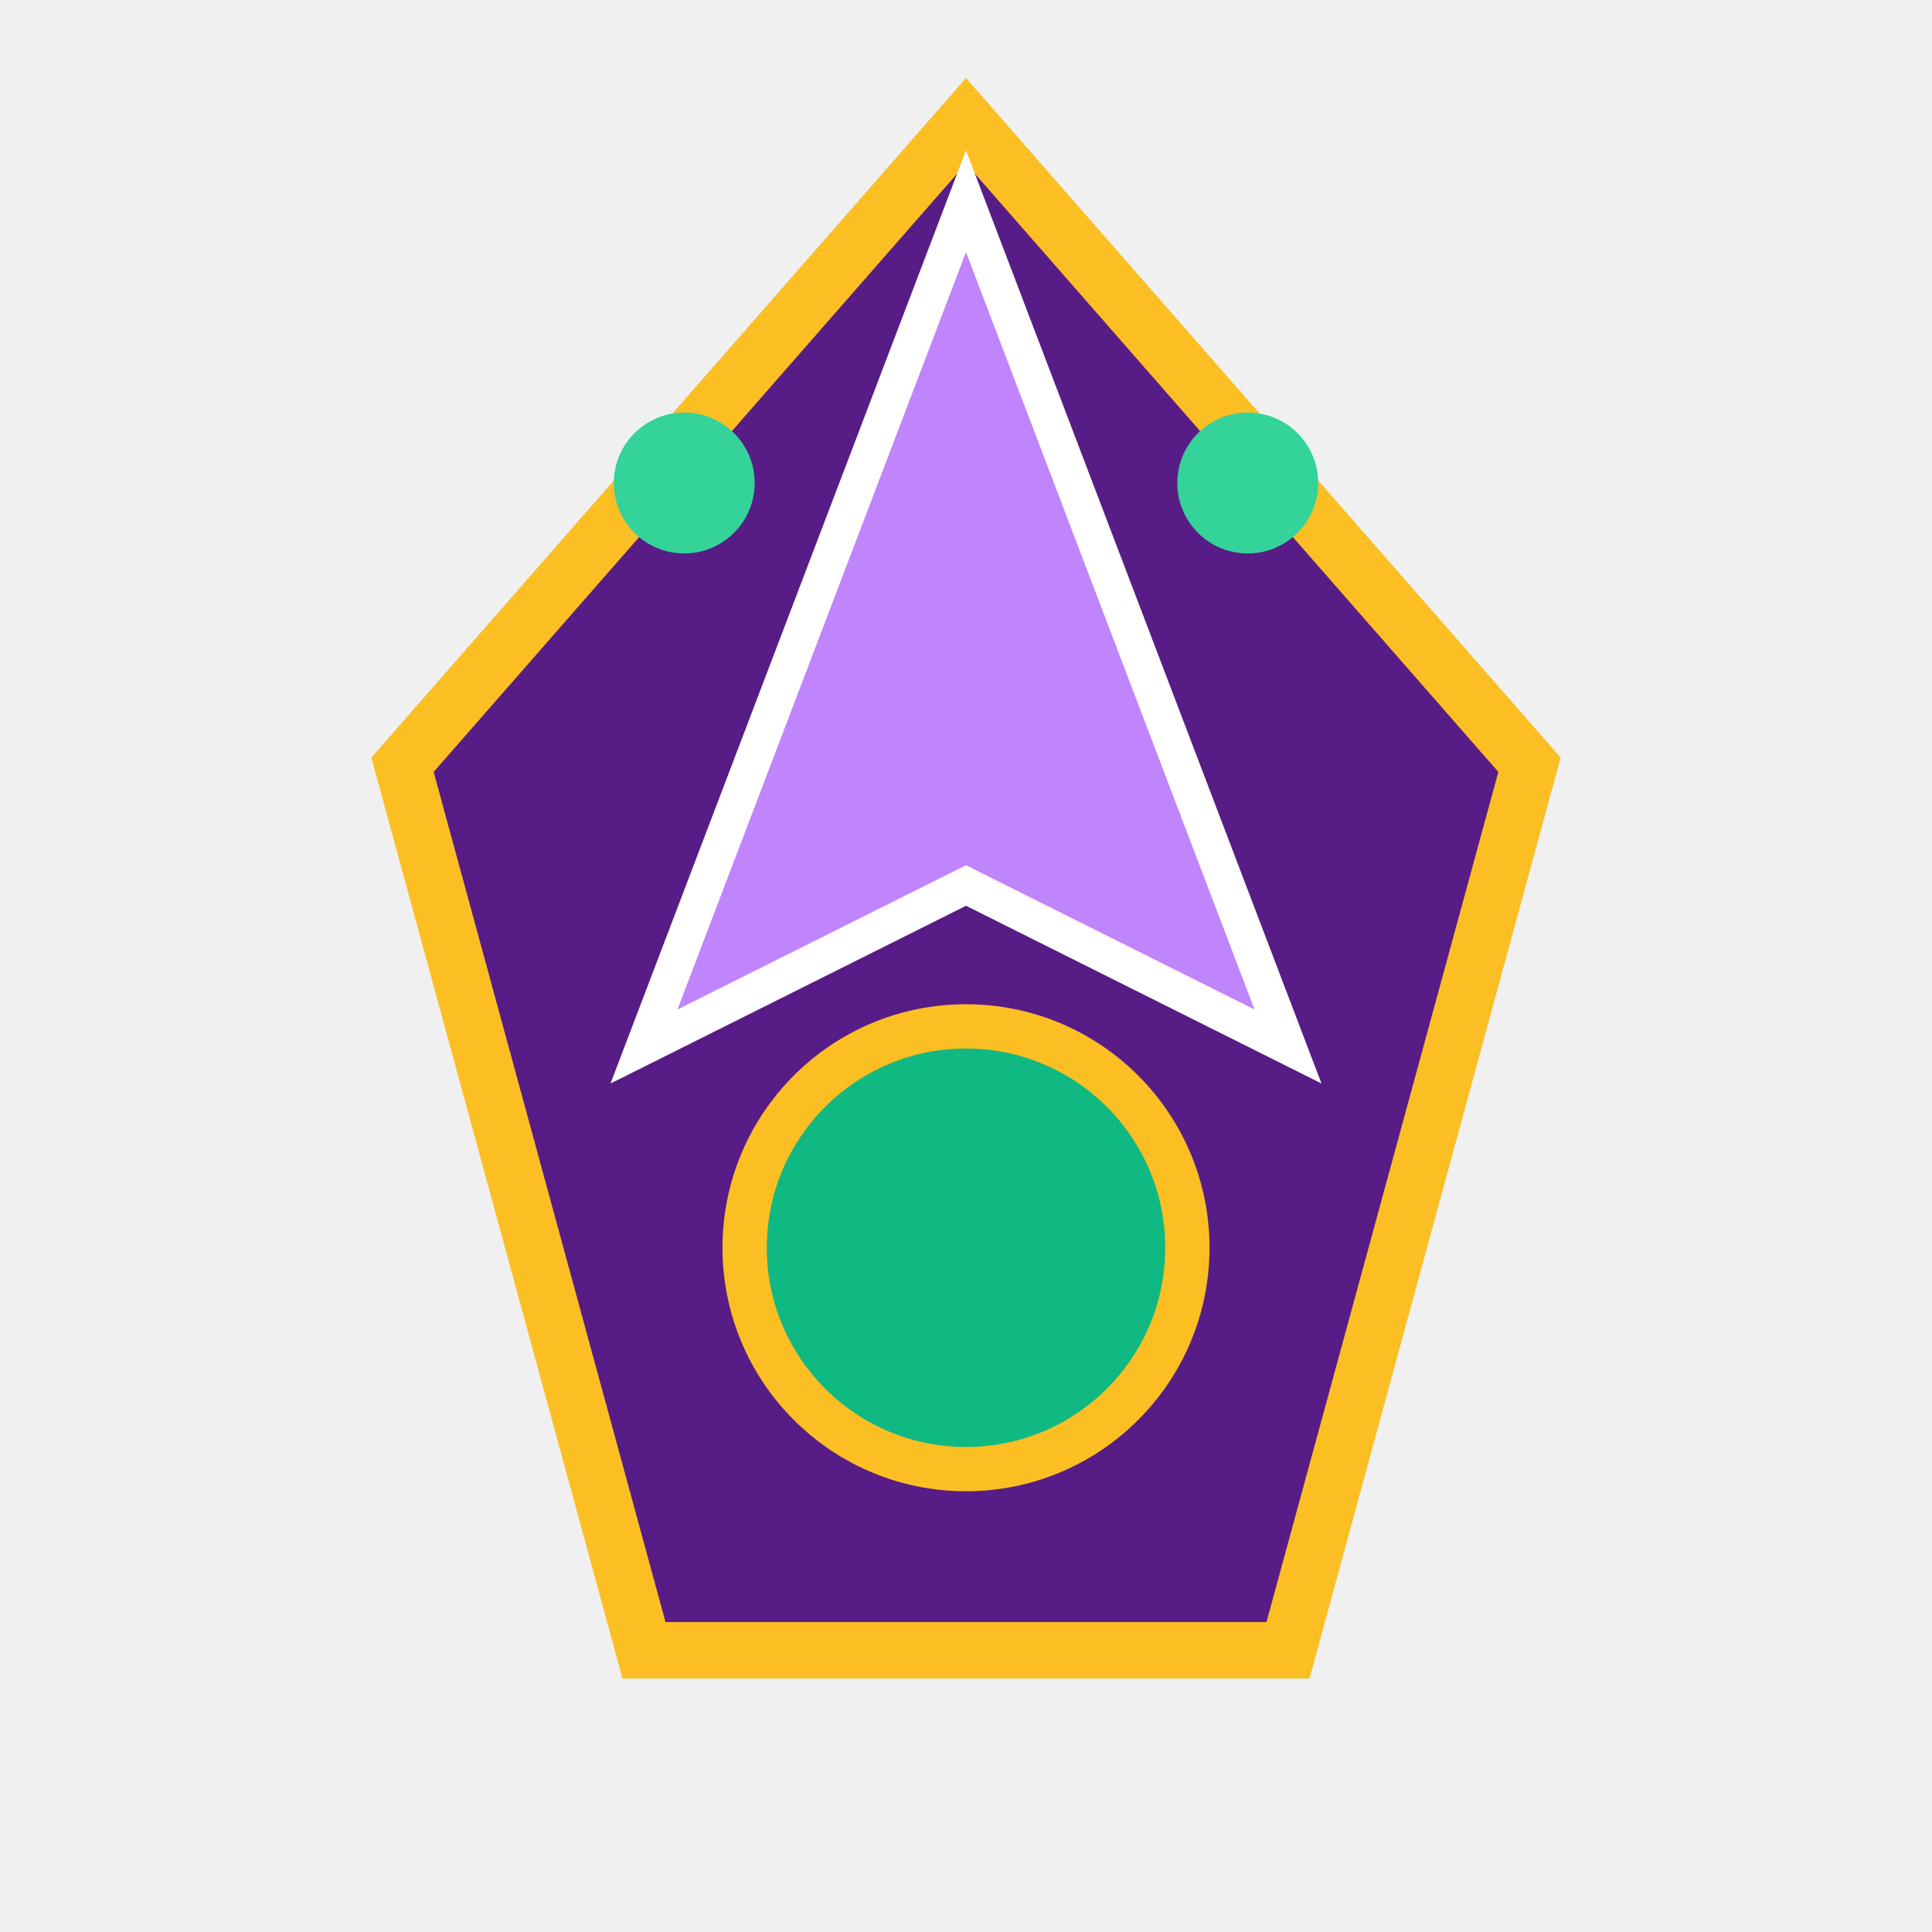
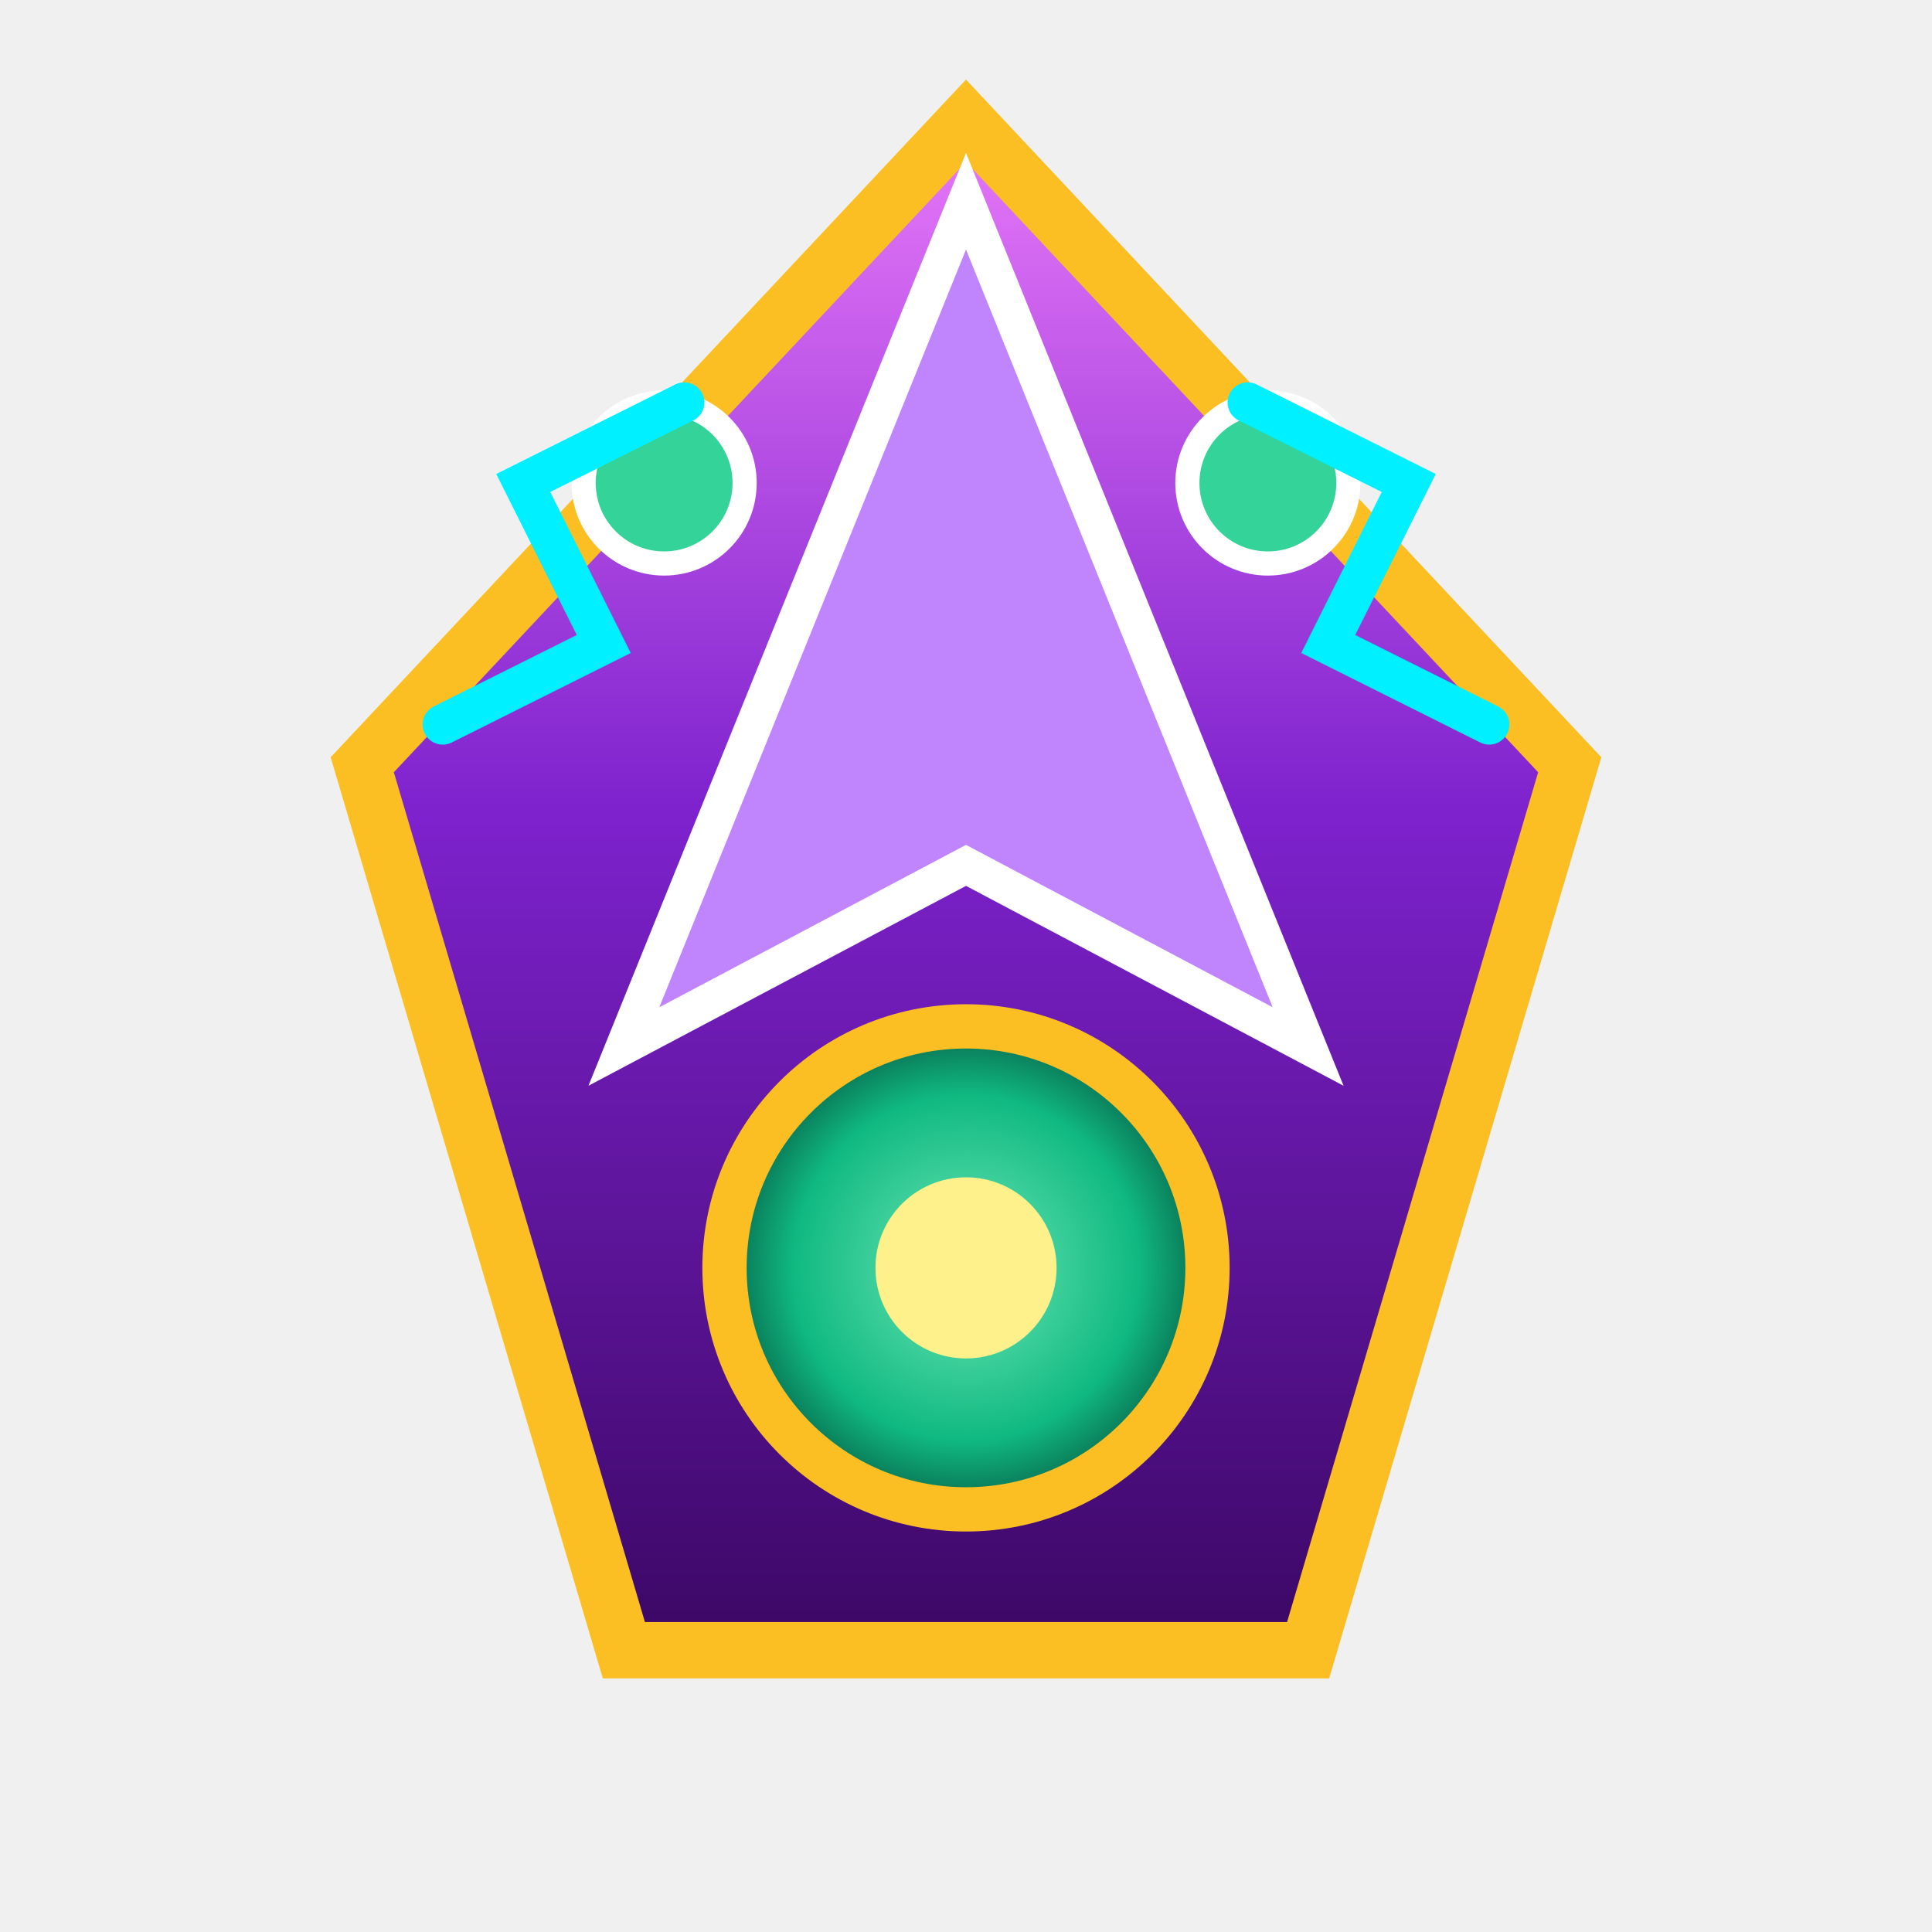
<svg xmlns="http://www.w3.org/2000/svg" viewBox="0 0 96 96">
-   <path d="M48 6 L76 38 L64 82 L32 82 L20 38 Z" fill="#581c87" stroke="#fbbf24" stroke-width="2.8" />
-   <path d="M48 10 L32 52 L48 44 L64 52 Z" fill="#c084fc" stroke="#ffffff" stroke-width="1.8" />
-   <circle cx="48" cy="62" r="11" fill="#10b981" stroke="#fbbf24" stroke-width="2.2" />
-   <circle cx="34" cy="24" r="3.5" fill="#34d399" />
-   <circle cx="62" cy="24" r="3.5" fill="#34d399" />
+   <defs>
+     <linearGradient id="omni3Maw" x1="0" y1="0" x2="0" y2="1">
+       <stop offset="0%" stop-color="#e879f9" />
+       <stop offset="45%" stop-color="#7e22ce" />
+       <stop offset="100%" stop-color="#3b0764" />
+     </linearGradient>
+     <radialGradient id="omni3Core" cx="50%" cy="50%" r="55%">
+       <stop offset="0%" stop-color="#6ee7b7" />
+       <stop offset="65%" stop-color="#10b981" />
+       <stop offset="100%" stop-color="#064e3b" />
+     </radialGradient>
+   </defs>
+   <g id="layer-base">
+     <path d="M48 6 L78 38 L65 82 L31 82 L18 38 Z" fill="url(#omni3Maw)" stroke="#fbbf24" stroke-width="2.8" />
+     <path d="M48 10 L31 52 L48 43 L65 52 Z" fill="#c084fc" stroke="#ffffff" stroke-width="1.8" />
+   </g>
+   <g id="layer-material">
+     <circle cx="48" cy="63" r="12" fill="url(#omni3Core)" stroke="#fbbf24" stroke-width="2.2" />
+     <circle cx="33" cy="24" r="4" fill="#34d399" stroke="#ffffff" stroke-width="1.2" />
+     <circle cx="63" cy="24" r="4" fill="#34d399" stroke="#ffffff" stroke-width="1.2" />
+   </g>
+   <g id="layer-glow">
+     <path d="M22 36 L30 32 L26 24 L34 20 M74 36 L66 32 L70 24 L62 20" fill="none" stroke="#00f0ff" stroke-width="2" stroke-linecap="round" />
+     <circle cx="48" cy="63" r="4.5" fill="#fef08a" />
+   </g>
</svg>
